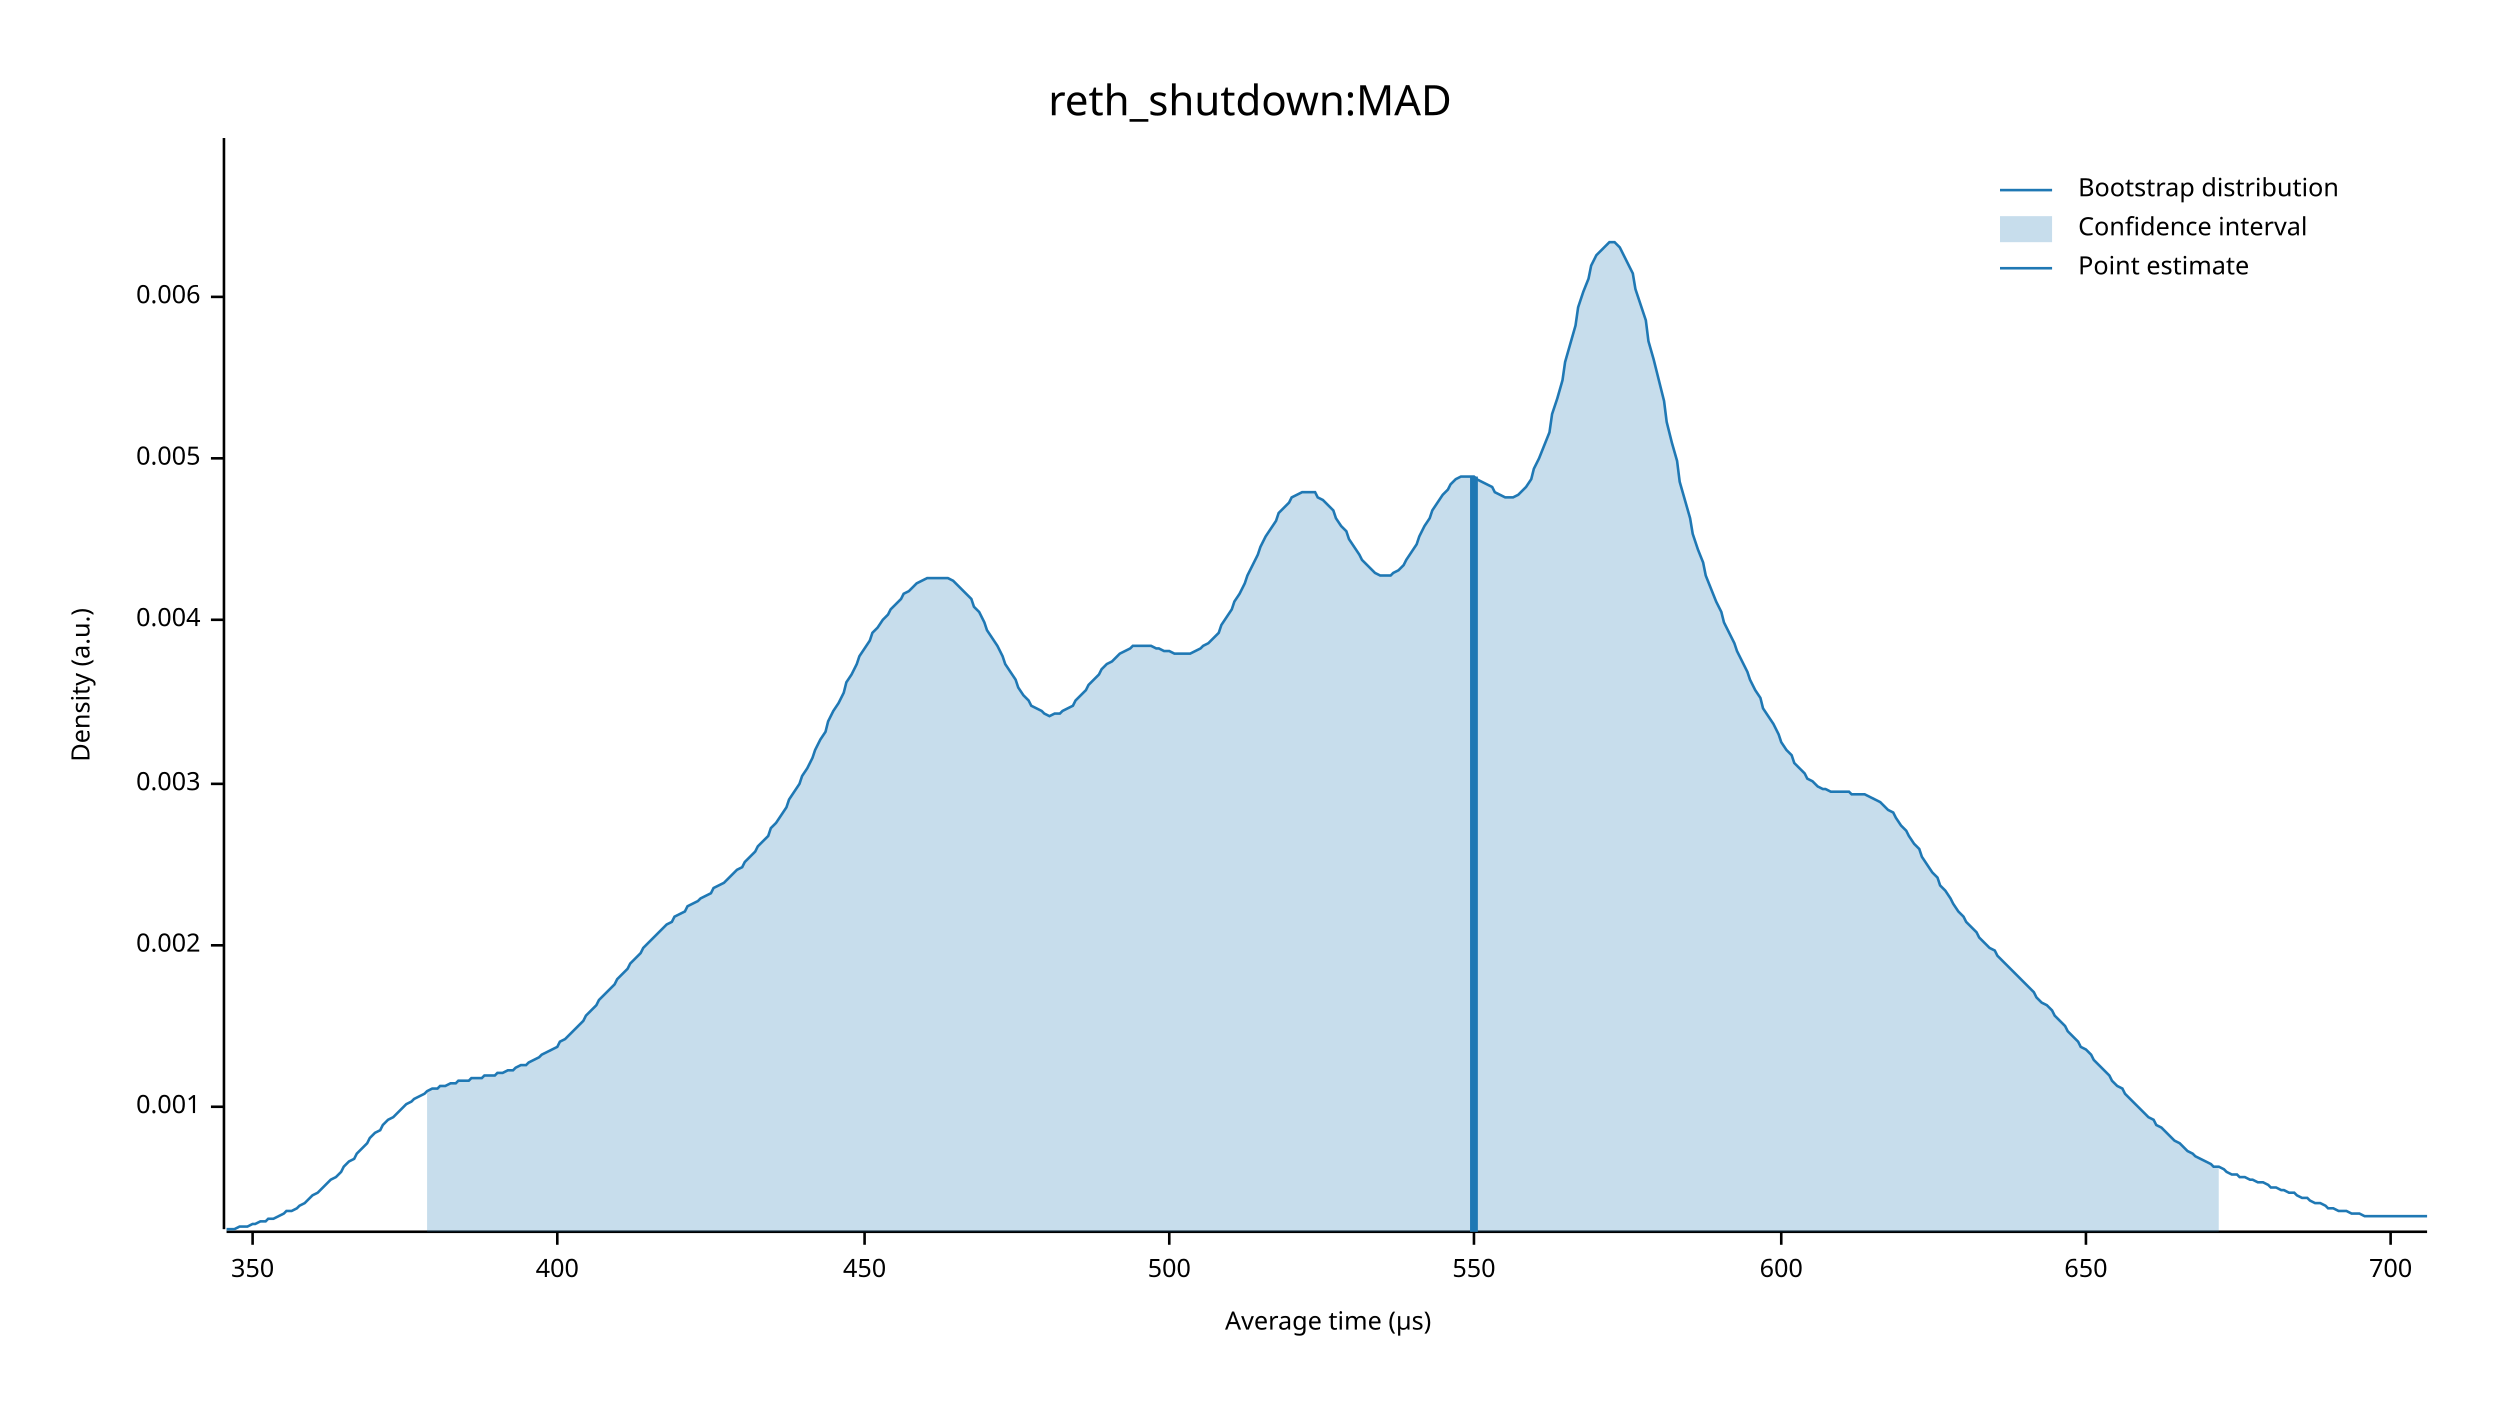
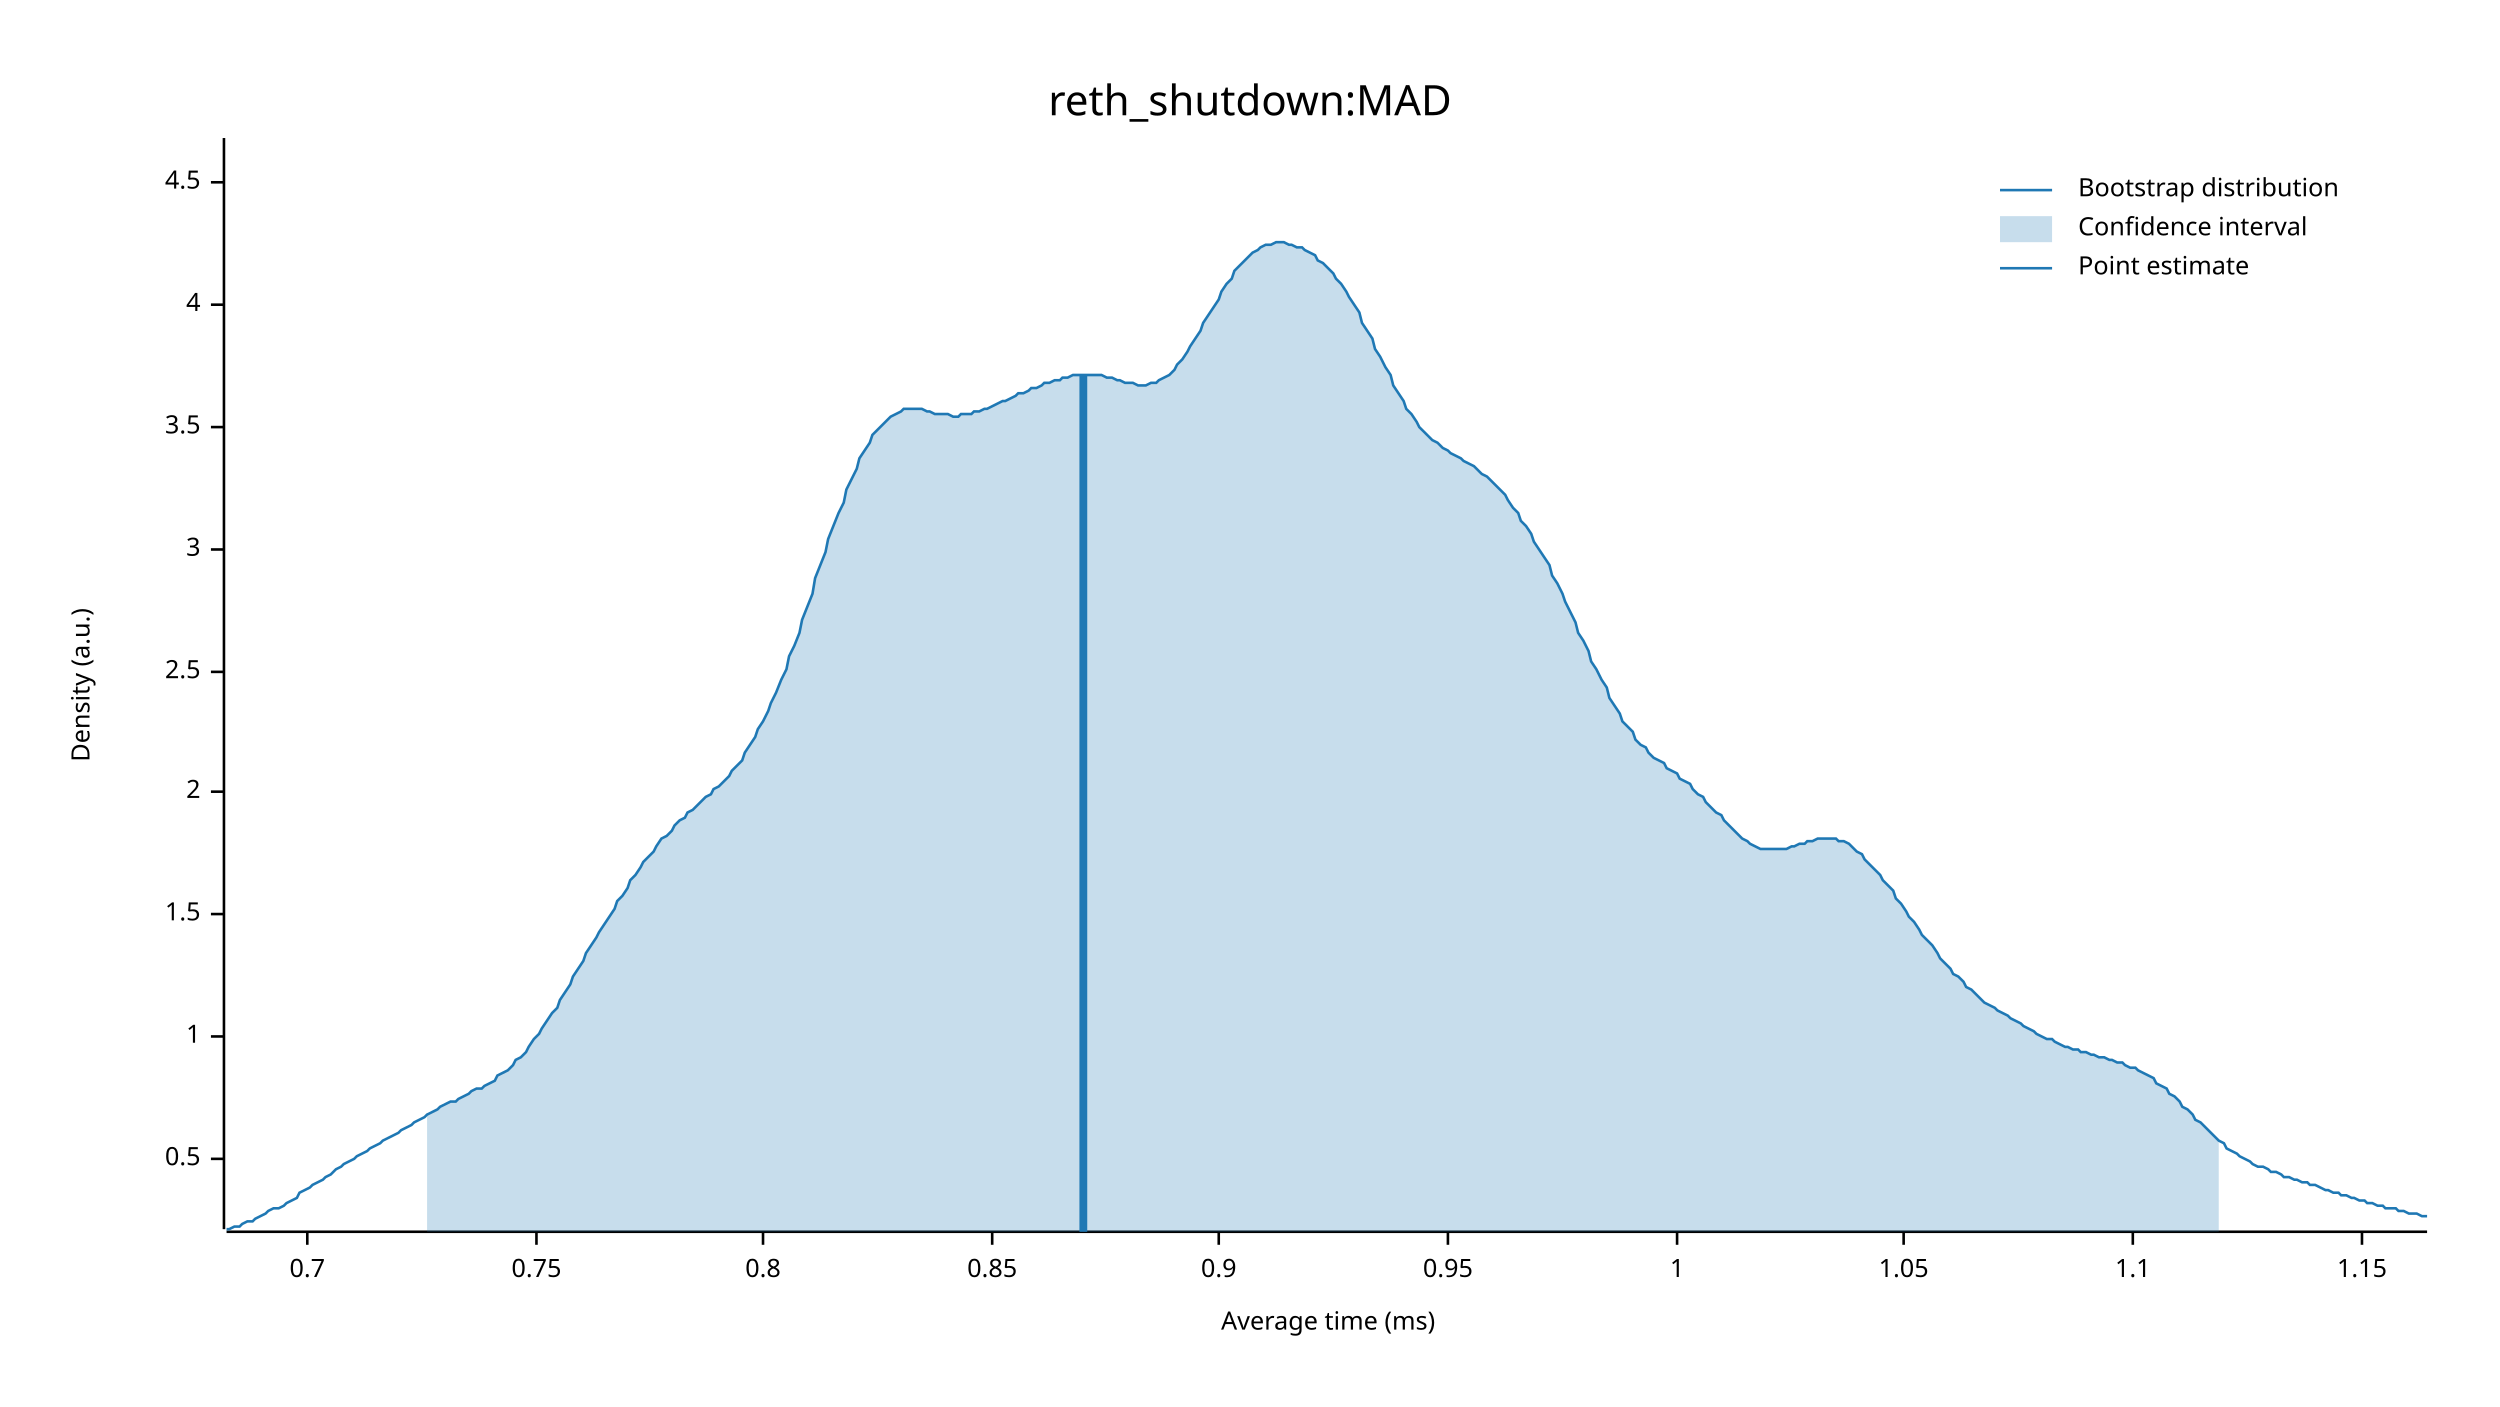
<svg xmlns="http://www.w3.org/2000/svg" width="960" height="540" viewBox="0 0 960 540">
  <text x="480" y="32" dy="0.76em" text-anchor="middle" font-family="sans-serif" font-size="16.129" opacity="1" fill="#000000">
reth_shutdown:MAD
</text>
  <text x="27" y="263" dy="0.76em" text-anchor="middle" font-family="sans-serif" font-size="9.677" opacity="1" fill="#000000" transform="rotate(270, 27, 263)">
Density (a.u.)
</text>
  <text x="510" y="513" dy="-0.5ex" text-anchor="middle" font-family="sans-serif" font-size="9.677" opacity="1" fill="#000000">
- Average time (µs)
+ Average time (ms)
</text>
  <polyline fill="none" opacity="1" stroke="#000000" stroke-width="1" points="86,53 86,472 " />
-   <text x="77" y="425" dy="0.5ex" text-anchor="end" font-family="sans-serif" font-size="9.677" opacity="1" fill="#000000">
- 0.001
+   <text x="77" y="445" dy="0.5ex" text-anchor="end" font-family="sans-serif" font-size="9.677" opacity="1" fill="#000000">
+ 0.5
</text>
-   <polyline fill="none" opacity="1" stroke="#000000" stroke-width="1" points="81,425 86,425 " />
-   <text x="77" y="363" dy="0.5ex" text-anchor="end" font-family="sans-serif" font-size="9.677" opacity="1" fill="#000000">
- 0.002
+   <polyline fill="none" opacity="1" stroke="#000000" stroke-width="1" points="81,445 86,445 " />
+   <text x="77" y="398" dy="0.5ex" text-anchor="end" font-family="sans-serif" font-size="9.677" opacity="1" fill="#000000">
+ 1
</text>
-   <polyline fill="none" opacity="1" stroke="#000000" stroke-width="1" points="81,363 86,363 " />
-   <text x="77" y="301" dy="0.5ex" text-anchor="end" font-family="sans-serif" font-size="9.677" opacity="1" fill="#000000">
- 0.003
+   <polyline fill="none" opacity="1" stroke="#000000" stroke-width="1" points="81,398 86,398 " />
+   <text x="77" y="351" dy="0.5ex" text-anchor="end" font-family="sans-serif" font-size="9.677" opacity="1" fill="#000000">
+ 1.5
</text>
-   <polyline fill="none" opacity="1" stroke="#000000" stroke-width="1" points="81,301 86,301 " />
-   <text x="77" y="238" dy="0.5ex" text-anchor="end" font-family="sans-serif" font-size="9.677" opacity="1" fill="#000000">
- 0.004
+   <polyline fill="none" opacity="1" stroke="#000000" stroke-width="1" points="81,351 86,351 " />
+   <text x="77" y="304" dy="0.5ex" text-anchor="end" font-family="sans-serif" font-size="9.677" opacity="1" fill="#000000">
+ 2
</text>
-   <polyline fill="none" opacity="1" stroke="#000000" stroke-width="1" points="81,238 86,238 " />
-   <text x="77" y="176" dy="0.5ex" text-anchor="end" font-family="sans-serif" font-size="9.677" opacity="1" fill="#000000">
- 0.005
+   <polyline fill="none" opacity="1" stroke="#000000" stroke-width="1" points="81,304 86,304 " />
+   <text x="77" y="258" dy="0.5ex" text-anchor="end" font-family="sans-serif" font-size="9.677" opacity="1" fill="#000000">
+ 2.5
</text>
-   <polyline fill="none" opacity="1" stroke="#000000" stroke-width="1" points="81,176 86,176 " />
-   <text x="77" y="114" dy="0.5ex" text-anchor="end" font-family="sans-serif" font-size="9.677" opacity="1" fill="#000000">
- 0.006
+   <polyline fill="none" opacity="1" stroke="#000000" stroke-width="1" points="81,258 86,258 " />
+   <text x="77" y="211" dy="0.5ex" text-anchor="end" font-family="sans-serif" font-size="9.677" opacity="1" fill="#000000">
+ 3
</text>
-   <polyline fill="none" opacity="1" stroke="#000000" stroke-width="1" points="81,114 86,114 " />
+   <polyline fill="none" opacity="1" stroke="#000000" stroke-width="1" points="81,211 86,211 " />
+   <text x="77" y="164" dy="0.5ex" text-anchor="end" font-family="sans-serif" font-size="9.677" opacity="1" fill="#000000">
+ 3.5
+ </text>
+   <polyline fill="none" opacity="1" stroke="#000000" stroke-width="1" points="81,164 86,164 " />
+   <text x="77" y="117" dy="0.5ex" text-anchor="end" font-family="sans-serif" font-size="9.677" opacity="1" fill="#000000">
+ 4
+ </text>
+   <polyline fill="none" opacity="1" stroke="#000000" stroke-width="1" points="81,117 86,117 " />
+   <text x="77" y="70" dy="0.5ex" text-anchor="end" font-family="sans-serif" font-size="9.677" opacity="1" fill="#000000">
+ 4.5
+ </text>
+   <polyline fill="none" opacity="1" stroke="#000000" stroke-width="1" points="81,70 86,70 " />
  <polyline fill="none" opacity="1" stroke="#000000" stroke-width="1" points="87,473 932,473 " />
-   <text x="97" y="483" dy="0.76em" text-anchor="middle" font-family="sans-serif" font-size="9.677" opacity="1" fill="#000000">
- 350
+   <text x="118" y="483" dy="0.76em" text-anchor="middle" font-family="sans-serif" font-size="9.677" opacity="1" fill="#000000">
+ 0.7
</text>
-   <polyline fill="none" opacity="1" stroke="#000000" stroke-width="1" points="97,473 97,478 " />
-   <text x="214" y="483" dy="0.76em" text-anchor="middle" font-family="sans-serif" font-size="9.677" opacity="1" fill="#000000">
- 400
+   <polyline fill="none" opacity="1" stroke="#000000" stroke-width="1" points="118,473 118,478 " />
+   <text x="206" y="483" dy="0.76em" text-anchor="middle" font-family="sans-serif" font-size="9.677" opacity="1" fill="#000000">
+ 0.75
</text>
-   <polyline fill="none" opacity="1" stroke="#000000" stroke-width="1" points="214,473 214,478 " />
-   <text x="332" y="483" dy="0.76em" text-anchor="middle" font-family="sans-serif" font-size="9.677" opacity="1" fill="#000000">
- 450
+   <polyline fill="none" opacity="1" stroke="#000000" stroke-width="1" points="206,473 206,478 " />
+   <text x="293" y="483" dy="0.76em" text-anchor="middle" font-family="sans-serif" font-size="9.677" opacity="1" fill="#000000">
+ 0.8
</text>
-   <polyline fill="none" opacity="1" stroke="#000000" stroke-width="1" points="332,473 332,478 " />
-   <text x="449" y="483" dy="0.76em" text-anchor="middle" font-family="sans-serif" font-size="9.677" opacity="1" fill="#000000">
- 500
+   <polyline fill="none" opacity="1" stroke="#000000" stroke-width="1" points="293,473 293,478 " />
+   <text x="381" y="483" dy="0.76em" text-anchor="middle" font-family="sans-serif" font-size="9.677" opacity="1" fill="#000000">
+ 0.85
</text>
-   <polyline fill="none" opacity="1" stroke="#000000" stroke-width="1" points="449,473 449,478 " />
-   <text x="566" y="483" dy="0.76em" text-anchor="middle" font-family="sans-serif" font-size="9.677" opacity="1" fill="#000000">
- 550
+   <polyline fill="none" opacity="1" stroke="#000000" stroke-width="1" points="381,473 381,478 " />
+   <text x="468" y="483" dy="0.76em" text-anchor="middle" font-family="sans-serif" font-size="9.677" opacity="1" fill="#000000">
+ 0.9
</text>
-   <polyline fill="none" opacity="1" stroke="#000000" stroke-width="1" points="566,473 566,478 " />
-   <text x="684" y="483" dy="0.76em" text-anchor="middle" font-family="sans-serif" font-size="9.677" opacity="1" fill="#000000">
- 600
+   <polyline fill="none" opacity="1" stroke="#000000" stroke-width="1" points="468,473 468,478 " />
+   <text x="556" y="483" dy="0.76em" text-anchor="middle" font-family="sans-serif" font-size="9.677" opacity="1" fill="#000000">
+ 0.95
</text>
-   <polyline fill="none" opacity="1" stroke="#000000" stroke-width="1" points="684,473 684,478 " />
-   <text x="801" y="483" dy="0.76em" text-anchor="middle" font-family="sans-serif" font-size="9.677" opacity="1" fill="#000000">
- 650
+   <polyline fill="none" opacity="1" stroke="#000000" stroke-width="1" points="556,473 556,478 " />
+   <text x="644" y="483" dy="0.76em" text-anchor="middle" font-family="sans-serif" font-size="9.677" opacity="1" fill="#000000">
+ 1
</text>
-   <polyline fill="none" opacity="1" stroke="#000000" stroke-width="1" points="801,473 801,478 " />
-   <text x="918" y="483" dy="0.76em" text-anchor="middle" font-family="sans-serif" font-size="9.677" opacity="1" fill="#000000">
- 700
+   <polyline fill="none" opacity="1" stroke="#000000" stroke-width="1" points="644,473 644,478 " />
+   <text x="731" y="483" dy="0.76em" text-anchor="middle" font-family="sans-serif" font-size="9.677" opacity="1" fill="#000000">
+ 1.05
</text>
-   <polyline fill="none" opacity="1" stroke="#000000" stroke-width="1" points="918,473 918,478 " />
-   <polyline fill="none" opacity="1" stroke="#1F78B4" stroke-width="1" points="87,472 88,472 90,472 92,471 93,471 95,471 97,470 98,470 100,469 102,469 103,468 105,468 107,467 109,466 110,465 112,465 114,464 115,463 117,462 119,460 120,459 122,458 124,456 125,455 127,453 129,452 131,450 132,448 134,446 136,445 137,443 139,441 141,439 142,437 144,435 146,434 147,432 149,430 151,429 153,427 154,426 156,424 158,423 159,422 161,421 163,420 164,419 166,418 168,418 169,417 171,417 173,416 175,416 176,415 178,415 180,415 181,414 183,414 185,414 186,413 188,413 190,413 191,412 193,412 195,411 197,411 198,410 200,409 202,409 203,408 205,407 207,406 208,405 210,404 212,403 214,402 215,400 217,399 219,397 220,396 222,394 224,392 225,390 227,388 229,386 230,384 232,382 234,380 236,378 237,376 239,374 241,372 242,370 244,368 246,366 247,364 249,362 251,360 252,359 254,357 256,355 258,354 259,352 261,351 263,350 264,348 266,347 268,346 269,345 271,344 273,343 274,341 276,340 278,339 280,337 281,336 283,334 285,333 286,331 288,329 290,327 291,325 293,323 295,321 296,318 298,316 300,313 302,310 303,307 305,304 307,301 308,298 310,295 312,291 313,288 315,284 317,281 318,277 320,273 322,270 324,266 325,262 327,259 329,255 330,252 332,249 334,246 335,243 337,241 339,238 341,236 342,234 344,232 346,230 347,228 349,227 351,225 352,224 354,223 356,222 357,222 359,222 361,222 363,222 364,222 366,223 368,225 369,226 371,228 373,230 374,233 376,235 378,239 379,242 381,245 383,248 385,252 386,255 388,258 390,261 391,264 393,267 395,269 396,271 398,272 400,273 401,274 403,275 405,274 407,274 408,273 410,272 412,271 413,269 415,267 417,265 418,263 420,261 422,259 423,257 425,255 427,254 429,252 430,251 432,250 434,249 435,248 437,248 439,248 440,248 442,248 444,249 445,249 447,250 449,250 451,251 452,251 454,251 456,251 457,251 459,250 461,249 462,248 464,247 466,245 468,243 469,240 471,237 473,234 474,231 476,228 478,224 479,221 481,217 483,213 484,210 486,206 488,203 490,200 491,197 493,195 495,193 496,191 498,190 500,189 501,189 503,189 505,189 506,191 508,192 510,194 512,196 513,199 515,202 517,204 518,207 520,210 522,213 523,215 525,217 527,219 528,220 530,221 532,221 534,221 535,220 537,219 539,217 540,215 542,212 544,209 545,206 547,202 549,199 550,196 552,193 554,190 556,188 557,186 559,184 561,183 562,183 564,183 566,183 567,184 569,185 571,186 573,187 574,189 576,190 578,191 579,191 581,191 583,190 584,189 586,187 588,184 589,180 591,176 593,171 595,166 596,159 598,153 600,146 601,139 603,132 605,125 606,118 608,112 610,107 611,102 613,98 615,96 617,94 618,93 620,93 622,95 623,97 625,101 627,105 628,111 630,117 632,123 633,131 635,138 637,146 639,154 640,162 642,170 644,177 645,185 647,192 649,199 650,205 652,211 654,216 655,221 657,226 659,231 661,235 662,239 664,243 666,247 667,250 669,254 671,258 672,261 674,265 676,268 677,272 679,275 681,278 683,282 684,285 686,288 688,290 689,293 691,295 693,297 694,299 696,300 698,302 700,303 701,303 703,304 705,304 706,304 708,304 710,304 711,305 713,305 715,305 716,305 718,306 720,307 722,308 723,309 725,311 727,312 728,314 730,317 732,319 733,321 735,324 737,326 738,329 740,332 742,335 744,337 745,340 747,342 749,345 750,347 752,350 754,352 755,354 757,356 759,358 760,360 762,362 764,364 766,365 767,367 769,369 771,371 772,372 774,374 776,376 777,377 779,379 781,381 782,383 784,385 786,386 788,388 789,390 791,392 793,394 794,396 796,398 798,400 799,402 801,403 803,405 804,407 806,409 808,411 810,413 811,415 813,417 815,418 816,420 818,422 820,424 821,425 823,427 825,429 827,430 828,432 830,433 832,435 833,436 835,438 837,439 838,440 840,442 842,443 843,444 845,445 847,446 849,447 850,448 852,448 854,449 855,450 857,451 859,451 860,452 862,452 864,453 865,453 867,454 869,454 871,455 872,456 874,456 876,457 877,457 879,458 881,458 882,459 884,460 886,460 887,461 889,462 891,462 893,463 894,464 896,464 898,465 899,465 901,465 903,466 904,466 906,466 908,467 909,467 911,467 913,467 915,467 916,467 918,467 920,467 921,467 923,467 925,467 926,467 928,467 930,467 932,467 " />
-   <polygon opacity="0.25" fill="#1F78B4" points="164,419 166,418 168,418 169,417 171,417 173,416 175,416 176,415 178,415 180,415 181,414 183,414 185,414 186,413 188,413 190,413 191,412 193,412 195,411 197,411 198,410 200,409 202,409 203,408 205,407 207,406 208,405 210,404 212,403 214,402 215,400 217,399 219,397 220,396 222,394 224,392 225,390 227,388 229,386 230,384 232,382 234,380 236,378 237,376 239,374 241,372 242,370 244,368 246,366 247,364 249,362 251,360 252,359 254,357 256,355 258,354 259,352 261,351 263,350 264,348 266,347 268,346 269,345 271,344 273,343 274,341 276,340 278,339 280,337 281,336 283,334 285,333 286,331 288,329 290,327 291,325 293,323 295,321 296,318 298,316 300,313 302,310 303,307 305,304 307,301 308,298 310,295 312,291 313,288 315,284 317,281 318,277 320,273 322,270 324,266 325,262 327,259 329,255 330,252 332,249 334,246 335,243 337,241 339,238 341,236 342,234 344,232 346,230 347,228 349,227 351,225 352,224 354,223 356,222 357,222 359,222 361,222 363,222 364,222 366,223 368,225 369,226 371,228 373,230 374,233 376,235 378,239 379,242 381,245 383,248 385,252 386,255 388,258 390,261 391,264 393,267 395,269 396,271 398,272 400,273 401,274 403,275 405,274 407,274 408,273 410,272 412,271 413,269 415,267 417,265 418,263 420,261 422,259 423,257 425,255 427,254 429,252 430,251 432,250 434,249 435,248 437,248 439,248 440,248 442,248 444,249 445,249 447,250 449,250 451,251 452,251 454,251 456,251 457,251 459,250 461,249 462,248 464,247 466,245 468,243 469,240 471,237 473,234 474,231 476,228 478,224 479,221 481,217 483,213 484,210 486,206 488,203 490,200 491,197 493,195 495,193 496,191 498,190 500,189 501,189 503,189 505,189 506,191 508,192 510,194 512,196 513,199 515,202 517,204 518,207 520,210 522,213 523,215 525,217 527,219 528,220 530,221 532,221 534,221 535,220 537,219 539,217 540,215 542,212 544,209 545,206 547,202 549,199 550,196 552,193 554,190 556,188 557,186 559,184 561,183 562,183 564,183 566,183 567,184 569,185 571,186 573,187 574,189 576,190 578,191 579,191 581,191 583,190 584,189 586,187 588,184 589,180 591,176 593,171 595,166 596,159 598,153 600,146 601,139 603,132 605,125 606,118 608,112 610,107 611,102 613,98 615,96 617,94 618,93 620,93 622,95 623,97 625,101 627,105 628,111 630,117 632,123 633,131 635,138 637,146 639,154 640,162 642,170 644,177 645,185 647,192 649,199 650,205 652,211 654,216 655,221 657,226 659,231 661,235 662,239 664,243 666,247 667,250 669,254 671,258 672,261 674,265 676,268 677,272 679,275 681,278 683,282 684,285 686,288 688,290 689,293 691,295 693,297 694,299 696,300 698,302 700,303 701,303 703,304 705,304 706,304 708,304 710,304 711,305 713,305 715,305 716,305 718,306 720,307 722,308 723,309 725,311 727,312 728,314 730,317 732,319 733,321 735,324 737,326 738,329 740,332 742,335 744,337 745,340 747,342 749,345 750,347 752,350 754,352 755,354 757,356 759,358 760,360 762,362 764,364 766,365 767,367 769,369 771,371 772,372 774,374 776,376 777,377 779,379 781,381 782,383 784,385 786,386 788,388 789,390 791,392 793,394 794,396 796,398 798,400 799,402 801,403 803,405 804,407 806,409 808,411 810,413 811,415 813,417 815,418 816,420 818,422 820,424 821,425 823,427 825,429 827,430 828,432 830,433 832,435 833,436 835,438 837,439 838,440 840,442 842,443 843,444 845,445 847,446 849,447 850,448 852,448 852,473 164,473 " />
-   <polyline fill="none" opacity="1" stroke="#1F78B4" stroke-width="3" points="566,473 566,183 " />
+   <polyline fill="none" opacity="1" stroke="#000000" stroke-width="1" points="731,473 731,478 " />
+   <text x="819" y="483" dy="0.76em" text-anchor="middle" font-family="sans-serif" font-size="9.677" opacity="1" fill="#000000">
+ 1.1
+ </text>
+   <polyline fill="none" opacity="1" stroke="#000000" stroke-width="1" points="819,473 819,478 " />
+   <text x="907" y="483" dy="0.76em" text-anchor="middle" font-family="sans-serif" font-size="9.677" opacity="1" fill="#000000">
+ 1.15
+ </text>
+   <polyline fill="none" opacity="1" stroke="#000000" stroke-width="1" points="907,473 907,478 " />
+   <polyline fill="none" opacity="1" stroke="#1F78B4" stroke-width="1" points="87,472 88,472 90,471 92,471 93,470 95,469 97,469 98,468 100,467 102,466 103,465 105,464 107,464 109,463 110,462 112,461 114,460 115,458 117,457 119,456 120,455 122,454 124,453 125,452 127,451 129,449 131,448 132,447 134,446 136,445 137,444 139,443 141,442 142,441 144,440 146,439 147,438 149,437 151,436 153,435 154,434 156,433 158,432 159,431 161,430 163,429 164,428 166,427 168,426 169,425 171,424 173,423 175,423 176,422 178,421 180,420 181,419 183,418 185,418 186,417 188,416 190,415 191,413 193,412 195,411 197,409 198,407 200,406 202,404 203,402 205,399 207,397 208,395 210,392 212,389 214,387 215,384 217,381 219,378 220,375 222,372 224,369 225,366 227,363 229,360 230,358 232,355 234,352 236,349 237,346 239,344 241,341 242,338 244,336 246,333 247,331 249,329 251,327 252,325 254,322 256,321 258,319 259,317 261,315 263,314 264,312 266,311 268,309 269,308 271,306 273,305 274,303 276,302 278,300 280,298 281,296 283,294 285,292 286,289 288,286 290,283 291,280 293,277 295,273 296,270 298,266 300,261 302,257 303,252 305,248 307,243 308,238 310,233 312,228 313,222 315,217 317,212 318,207 320,202 322,197 324,193 325,188 327,184 329,180 330,176 332,173 334,170 335,167 337,165 339,163 341,161 342,160 344,159 346,158 347,157 349,157 351,157 352,157 354,157 356,158 357,158 359,159 361,159 363,159 364,159 366,160 368,160 369,159 371,159 373,159 374,158 376,158 378,157 379,157 381,156 383,155 385,154 386,154 388,153 390,152 391,151 393,151 395,150 396,149 398,149 400,148 401,147 403,147 405,146 407,146 408,145 410,145 412,144 413,144 415,144 417,144 418,144 420,144 422,144 423,144 425,145 427,145 429,146 430,146 432,147 434,147 435,147 437,148 439,148 440,148 442,147 444,147 445,146 447,145 449,144 451,142 452,140 454,138 456,135 457,133 459,130 461,127 462,124 464,121 466,118 468,115 469,112 471,109 473,107 474,104 476,102 478,100 479,99 481,97 483,96 484,95 486,94 488,94 490,93 491,93 493,93 495,94 496,94 498,95 500,95 501,96 503,97 505,98 506,100 508,101 510,103 512,105 513,107 515,109 517,112 518,114 520,117 522,120 523,124 525,127 527,130 528,134 530,137 532,141 534,144 535,148 537,151 539,154 540,157 542,159 544,162 545,164 547,166 549,168 550,169 552,170 554,172 556,173 557,174 559,175 561,176 562,177 564,178 566,179 567,180 569,182 571,183 573,185 574,186 576,188 578,190 579,192 581,195 583,197 584,200 586,202 588,205 589,208 591,211 593,214 595,217 596,221 598,224 600,228 601,231 603,235 605,239 606,243 608,246 610,250 611,254 613,257 615,261 617,264 618,268 620,271 622,274 623,277 625,279 627,281 628,284 630,286 632,287 633,289 635,291 637,292 639,293 640,295 642,296 644,297 645,299 647,300 649,301 650,303 652,305 654,306 655,308 657,310 659,312 661,313 662,315 664,317 666,319 667,320 669,322 671,323 672,324 674,325 676,326 677,326 679,326 681,326 683,326 684,326 686,326 688,325 689,325 691,324 693,324 694,323 696,323 698,322 700,322 701,322 703,322 705,322 706,323 708,323 710,324 711,325 713,327 715,328 716,330 718,332 720,334 722,336 723,338 725,340 727,342 728,345 730,347 732,350 733,352 735,354 737,357 738,359 740,361 742,363 744,366 745,368 747,370 749,372 750,374 752,375 754,377 755,379 757,380 759,382 760,383 762,385 764,386 766,387 767,388 769,389 771,390 772,391 774,392 776,393 777,394 779,395 781,396 782,397 784,398 786,399 788,399 789,400 791,401 793,402 794,402 796,403 798,403 799,404 801,404 803,405 804,405 806,406 808,406 810,407 811,407 813,408 815,408 816,409 818,410 820,410 821,411 823,412 825,413 827,414 828,416 830,417 832,418 833,420 835,421 837,423 838,425 840,426 842,428 843,430 845,431 847,433 849,435 850,436 852,438 854,439 855,441 857,442 859,443 860,444 862,445 864,446 865,447 867,448 869,448 871,449 872,450 874,450 876,451 877,452 879,452 881,453 882,453 884,454 886,454 887,455 889,455 891,456 893,457 894,457 896,458 898,458 899,459 901,459 903,460 904,460 906,461 908,461 909,462 911,462 913,463 915,463 916,464 918,464 920,464 921,465 923,465 925,466 926,466 928,466 930,467 932,467 " />
+   <polygon opacity="0.25" fill="#1F78B4" points="164,428 166,427 168,426 169,425 171,424 173,423 175,423 176,422 178,421 180,420 181,419 183,418 185,418 186,417 188,416 190,415 191,413 193,412 195,411 197,409 198,407 200,406 202,404 203,402 205,399 207,397 208,395 210,392 212,389 214,387 215,384 217,381 219,378 220,375 222,372 224,369 225,366 227,363 229,360 230,358 232,355 234,352 236,349 237,346 239,344 241,341 242,338 244,336 246,333 247,331 249,329 251,327 252,325 254,322 256,321 258,319 259,317 261,315 263,314 264,312 266,311 268,309 269,308 271,306 273,305 274,303 276,302 278,300 280,298 281,296 283,294 285,292 286,289 288,286 290,283 291,280 293,277 295,273 296,270 298,266 300,261 302,257 303,252 305,248 307,243 308,238 310,233 312,228 313,222 315,217 317,212 318,207 320,202 322,197 324,193 325,188 327,184 329,180 330,176 332,173 334,170 335,167 337,165 339,163 341,161 342,160 344,159 346,158 347,157 349,157 351,157 352,157 354,157 356,158 357,158 359,159 361,159 363,159 364,159 366,160 368,160 369,159 371,159 373,159 374,158 376,158 378,157 379,157 381,156 383,155 385,154 386,154 388,153 390,152 391,151 393,151 395,150 396,149 398,149 400,148 401,147 403,147 405,146 407,146 408,145 410,145 412,144 413,144 415,144 417,144 418,144 420,144 422,144 423,144 425,145 427,145 429,146 430,146 432,147 434,147 435,147 437,148 439,148 440,148 442,147 444,147 445,146 447,145 449,144 451,142 452,140 454,138 456,135 457,133 459,130 461,127 462,124 464,121 466,118 468,115 469,112 471,109 473,107 474,104 476,102 478,100 479,99 481,97 483,96 484,95 486,94 488,94 490,93 491,93 493,93 495,94 496,94 498,95 500,95 501,96 503,97 505,98 506,100 508,101 510,103 512,105 513,107 515,109 517,112 518,114 520,117 522,120 523,124 525,127 527,130 528,134 530,137 532,141 534,144 535,148 537,151 539,154 540,157 542,159 544,162 545,164 547,166 549,168 550,169 552,170 554,172 556,173 557,174 559,175 561,176 562,177 564,178 566,179 567,180 569,182 571,183 573,185 574,186 576,188 578,190 579,192 581,195 583,197 584,200 586,202 588,205 589,208 591,211 593,214 595,217 596,221 598,224 600,228 601,231 603,235 605,239 606,243 608,246 610,250 611,254 613,257 615,261 617,264 618,268 620,271 622,274 623,277 625,279 627,281 628,284 630,286 632,287 633,289 635,291 637,292 639,293 640,295 642,296 644,297 645,299 647,300 649,301 650,303 652,305 654,306 655,308 657,310 659,312 661,313 662,315 664,317 666,319 667,320 669,322 671,323 672,324 674,325 676,326 677,326 679,326 681,326 683,326 684,326 686,326 688,325 689,325 691,324 693,324 694,323 696,323 698,322 700,322 701,322 703,322 705,322 706,323 708,323 710,324 711,325 713,327 715,328 716,330 718,332 720,334 722,336 723,338 725,340 727,342 728,345 730,347 732,350 733,352 735,354 737,357 738,359 740,361 742,363 744,366 745,368 747,370 749,372 750,374 752,375 754,377 755,379 757,380 759,382 760,383 762,385 764,386 766,387 767,388 769,389 771,390 772,391 774,392 776,393 777,394 779,395 781,396 782,397 784,398 786,399 788,399 789,400 791,401 793,402 794,402 796,403 798,403 799,404 801,404 803,405 804,405 806,406 808,406 810,407 811,407 813,408 815,408 816,409 818,410 820,410 821,411 823,412 825,413 827,414 828,416 830,417 832,418 833,420 835,421 837,423 838,425 840,426 842,428 843,430 845,431 847,433 849,435 850,436 852,438 852,473 164,473 " />
+   <polyline fill="none" opacity="1" stroke="#1F78B4" stroke-width="3" points="416,473 416,144 " />
  <text x="798" y="68" dy="0.76em" text-anchor="start" font-family="sans-serif" font-size="9.677" opacity="1" fill="#000000">
Bootstrap distribution
</text>
  <text x="798" y="83" dy="0.76em" text-anchor="start" font-family="sans-serif" font-size="9.677" opacity="1" fill="#000000">
Confidence interval
</text>
  <text x="798" y="98" dy="0.76em" text-anchor="start" font-family="sans-serif" font-size="9.677" opacity="1" fill="#000000">
Point estimate
</text>
  <polyline fill="none" opacity="1" stroke="#1F78B4" stroke-width="1" points="768,73 788,73 " />
  <rect x="768" y="83" width="20" height="10" opacity="0.25" fill="#1F78B4" stroke="none" />
  <polyline fill="none" opacity="1" stroke="#1F78B4" stroke-width="1" points="768,103 788,103 " />
</svg>
